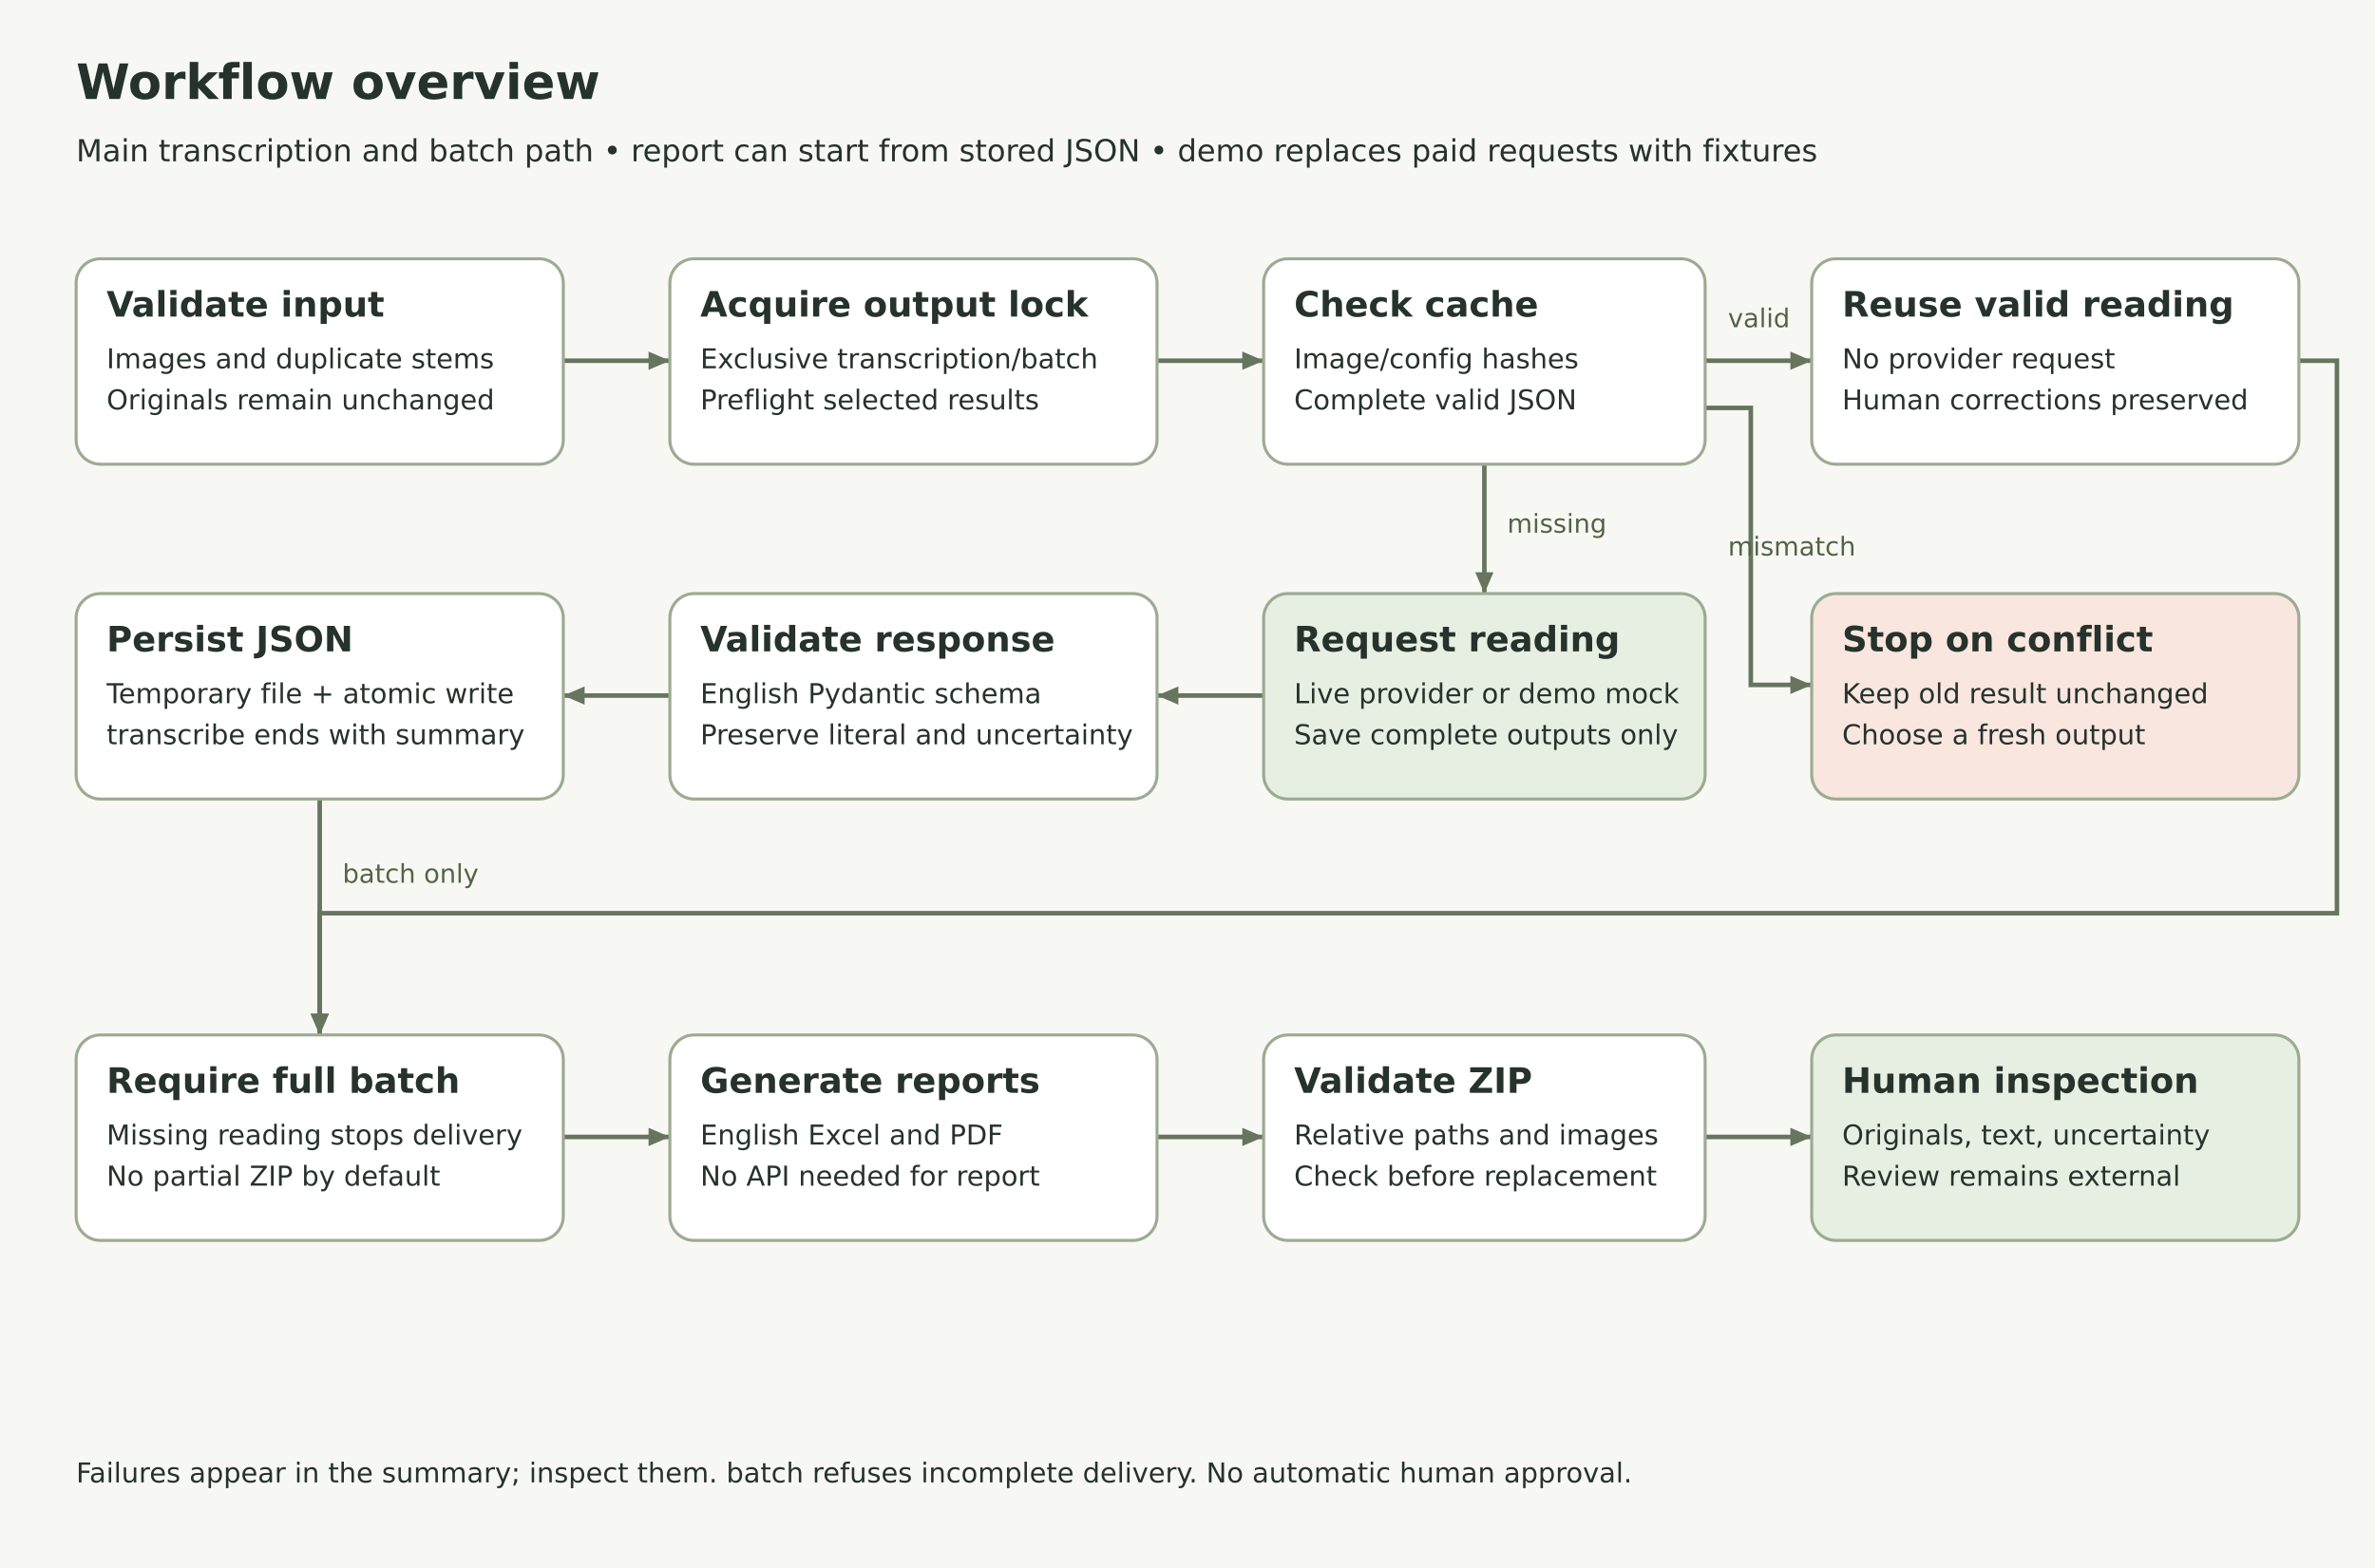
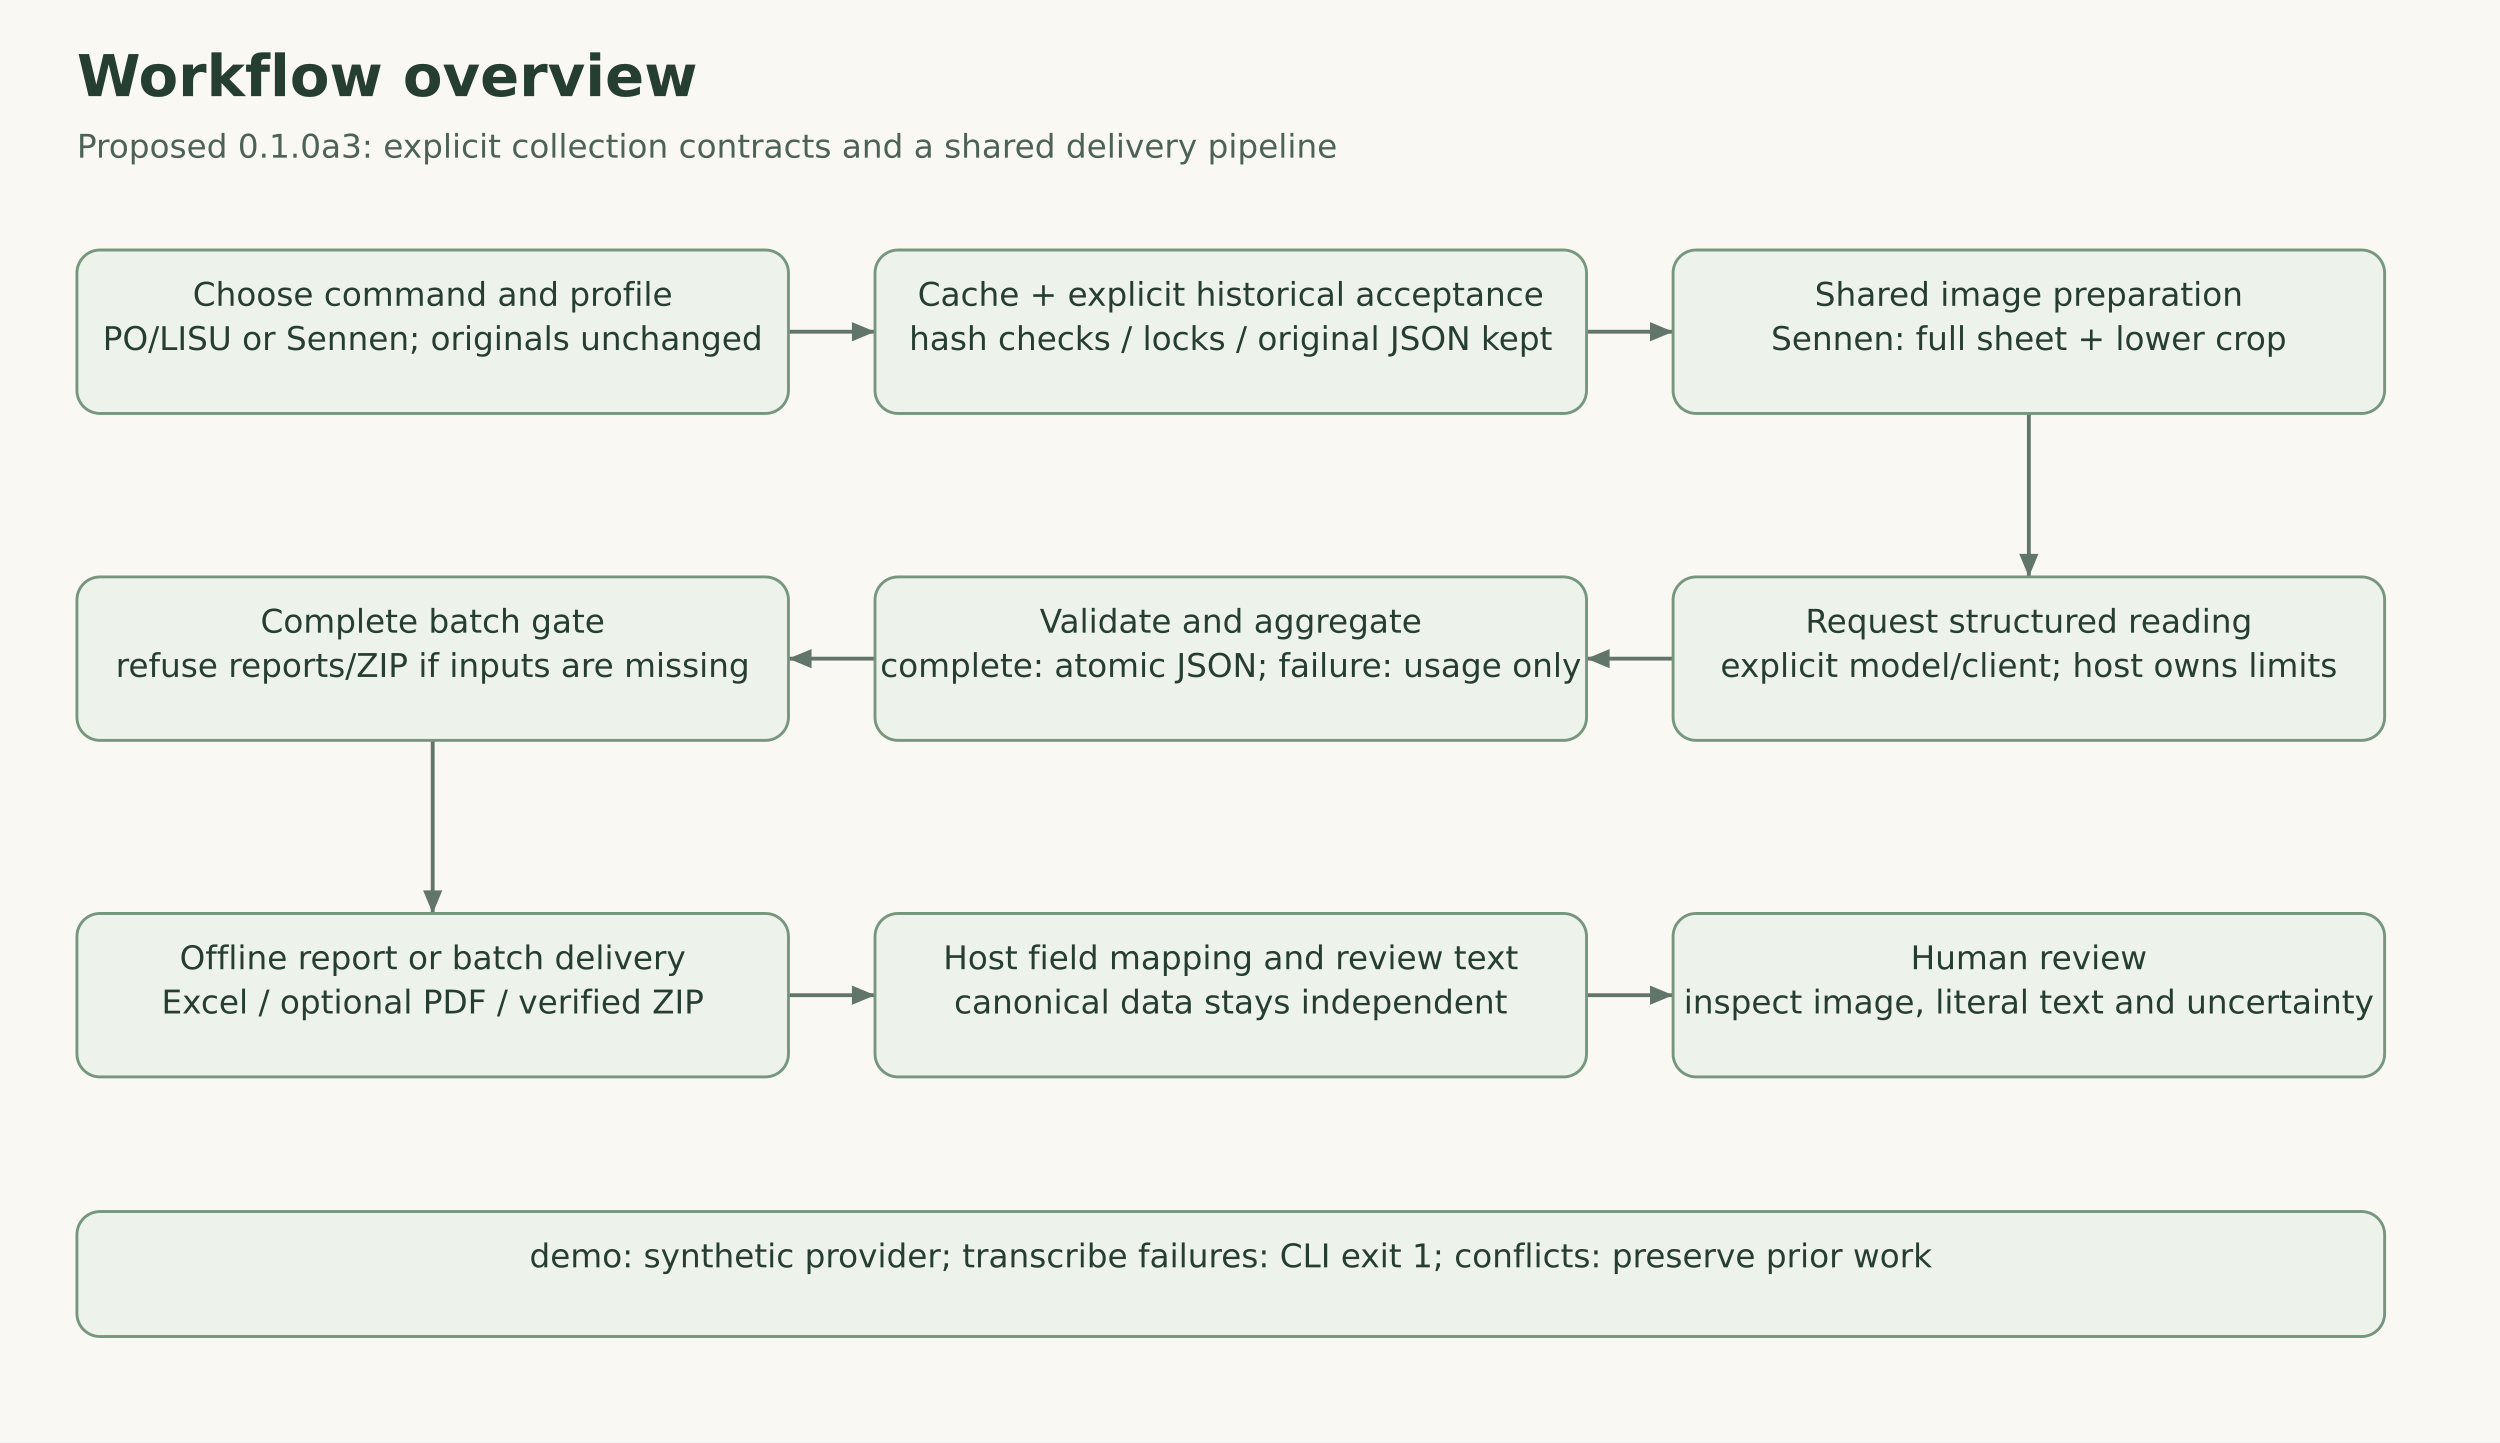
- <svg xmlns="http://www.w3.org/2000/svg" width="1560" height="1030" viewBox="0 0 1560 1030" role="img" aria-labelledby="title desc">
+ <svg xmlns="http://www.w3.org/2000/svg" width="1300" height="750" viewBox="0 0 1300 750" role="img" aria-labelledby="title desc">
  <defs>
-     <marker id="arrow" markerWidth="9" markerHeight="9" refX="8" refY="4.5" orient="auto">
-       <path d="M0,0 L9,4.5 L0,9 Z" fill="#68755e" />
+     <marker id="arrow" markerWidth="10" markerHeight="10" refX="8" refY="3" orient="auto">
+       <path d="M0,0 L0,6 L8,3 z" fill="#61756b" />
    </marker>
  </defs>
-   <rect width="1560" height="1030" fill="#f7f8f4" />
-   <text x="50" y="65" font-family="DejaVu Sans,Arial,sans-serif" font-size="32" font-weight="bold" fill="#26322c">Workflow overview</text>
-   <text x="50" y="106" font-family="DejaVu Sans,Arial,sans-serif" font-size="20" font-weight="normal" fill="#26322c">Main transcription and batch path • report can start from stored JSON • demo replaces paid requests with fixtures</text>
-   <polyline points="370,237 440,237" fill="none" stroke="#68755e" stroke-width="3" />
-   <polygon points="440,237 426.0,231.0 426.0,243.0" fill="#68755e" />
-   <polyline points="760,237 830,237" fill="none" stroke="#68755e" stroke-width="3" />
-   <polygon points="830,237 816.0,231.0 816.0,243.0" fill="#68755e" />
-   <polyline points="1120,237 1190,237" fill="none" stroke="#68755e" stroke-width="3" />
-   <polygon points="1190,237 1176.0,231.0 1176.0,243.0" fill="#68755e" />
-   <text x="1135" y="215" font-family="DejaVu Sans,Arial,sans-serif" font-size="17" font-weight="normal" fill="#536347">valid</text>
-   <polyline points="975,305 975,390" fill="none" stroke="#68755e" stroke-width="3" />
-   <polygon points="975,390 981.0,376.0 969.0,376.0" fill="#68755e" />
-   <text x="990" y="350" font-family="DejaVu Sans,Arial,sans-serif" font-size="17" font-weight="normal" fill="#536347">missing</text>
-   <polyline points="1120,268 1150,268 1150,450 1190,450" fill="none" stroke="#68755e" stroke-width="3" />
-   <polygon points="1190,450 1176.0,444.0 1176.0,456.0" fill="#68755e" />
-   <text x="1135" y="365" font-family="DejaVu Sans,Arial,sans-serif" font-size="17" font-weight="normal" fill="#536347">mismatch</text>
-   <polyline points="830,457 760,457" fill="none" stroke="#68755e" stroke-width="3" />
-   <polygon points="760,457 774.0,463.0 774.0,451.0" fill="#68755e" />
-   <polyline points="440,457 370,457" fill="none" stroke="#68755e" stroke-width="3" />
-   <polygon points="370,457 384.0,463.0 384.0,451.0" fill="#68755e" />
-   <polyline points="210,525 210,680" fill="none" stroke="#68755e" stroke-width="3" />
-   <polygon points="210,680 216.0,666.0 204.0,666.0" fill="#68755e" />
-   <text x="225" y="580" font-family="DejaVu Sans,Arial,sans-serif" font-size="17" font-weight="normal" fill="#536347">batch only</text>
-   <polyline points="1510,237 1535,237 1535,600 210,600 210,680" fill="none" stroke="#68755e" stroke-width="3" />
-   <polygon points="210,680 216.0,666.0 204.0,666.0" fill="#68755e" />
-   <polyline points="370,747 440,747" fill="none" stroke="#68755e" stroke-width="3" />
-   <polygon points="440,747 426.0,741.0 426.0,753.0" fill="#68755e" />
-   <polyline points="760,747 830,747" fill="none" stroke="#68755e" stroke-width="3" />
-   <polygon points="830,747 816.0,741.0 816.0,753.0" fill="#68755e" />
-   <polyline points="1120,747 1190,747" fill="none" stroke="#68755e" stroke-width="3" />
-   <polygon points="1190,747 1176.0,741.0 1176.0,753.0" fill="#68755e" />
-   <rect x="50" y="170" width="320" height="135" rx="16" fill="#ffffff" stroke="#9cab92" stroke-width="2" />
-   <text x="70" y="208" font-family="DejaVu Sans,Arial,sans-serif" font-size="23" font-weight="bold" fill="#26322c">Validate input</text>
-   <text x="70" y="242" font-family="DejaVu Sans,Arial,sans-serif" font-size="18" font-weight="normal" fill="#26322c">Images and duplicate stems</text>
-   <text x="70" y="269" font-family="DejaVu Sans,Arial,sans-serif" font-size="18" font-weight="normal" fill="#26322c">Originals remain unchanged</text>
-   <rect x="440" y="170" width="320" height="135" rx="16" fill="#ffffff" stroke="#9cab92" stroke-width="2" />
-   <text x="460" y="208" font-family="DejaVu Sans,Arial,sans-serif" font-size="23" font-weight="bold" fill="#26322c">Acquire output lock</text>
-   <text x="460" y="242" font-family="DejaVu Sans,Arial,sans-serif" font-size="18" font-weight="normal" fill="#26322c">Exclusive transcription/batch</text>
-   <text x="460" y="269" font-family="DejaVu Sans,Arial,sans-serif" font-size="18" font-weight="normal" fill="#26322c">Preflight selected results</text>
-   <rect x="830" y="170" width="290" height="135" rx="16" fill="#ffffff" stroke="#9cab92" stroke-width="2" />
-   <text x="850" y="208" font-family="DejaVu Sans,Arial,sans-serif" font-size="23" font-weight="bold" fill="#26322c">Check cache</text>
-   <text x="850" y="242" font-family="DejaVu Sans,Arial,sans-serif" font-size="18" font-weight="normal" fill="#26322c">Image/config hashes</text>
-   <text x="850" y="269" font-family="DejaVu Sans,Arial,sans-serif" font-size="18" font-weight="normal" fill="#26322c">Complete valid JSON</text>
-   <rect x="1190" y="170" width="320" height="135" rx="16" fill="#ffffff" stroke="#9cab92" stroke-width="2" />
-   <text x="1210" y="208" font-family="DejaVu Sans,Arial,sans-serif" font-size="23" font-weight="bold" fill="#26322c">Reuse valid reading</text>
-   <text x="1210" y="242" font-family="DejaVu Sans,Arial,sans-serif" font-size="18" font-weight="normal" fill="#26322c">No provider request</text>
-   <text x="1210" y="269" font-family="DejaVu Sans,Arial,sans-serif" font-size="18" font-weight="normal" fill="#26322c">Human corrections preserved</text>
-   <rect x="1190" y="390" width="320" height="135" rx="16" fill="#f8e6df" stroke="#9cab92" stroke-width="2" />
-   <text x="1210" y="428" font-family="DejaVu Sans,Arial,sans-serif" font-size="23" font-weight="bold" fill="#26322c">Stop on conflict</text>
-   <text x="1210" y="462" font-family="DejaVu Sans,Arial,sans-serif" font-size="18" font-weight="normal" fill="#26322c">Keep old result unchanged</text>
-   <text x="1210" y="489" font-family="DejaVu Sans,Arial,sans-serif" font-size="18" font-weight="normal" fill="#26322c">Choose a fresh output</text>
-   <rect x="830" y="390" width="290" height="135" rx="16" fill="#e7efe2" stroke="#9cab92" stroke-width="2" />
-   <text x="850" y="428" font-family="DejaVu Sans,Arial,sans-serif" font-size="23" font-weight="bold" fill="#26322c">Request reading</text>
-   <text x="850" y="462" font-family="DejaVu Sans,Arial,sans-serif" font-size="18" font-weight="normal" fill="#26322c">Live provider or demo mock</text>
-   <text x="850" y="489" font-family="DejaVu Sans,Arial,sans-serif" font-size="18" font-weight="normal" fill="#26322c">Save complete outputs only</text>
-   <rect x="440" y="390" width="320" height="135" rx="16" fill="#ffffff" stroke="#9cab92" stroke-width="2" />
-   <text x="460" y="428" font-family="DejaVu Sans,Arial,sans-serif" font-size="23" font-weight="bold" fill="#26322c">Validate response</text>
-   <text x="460" y="462" font-family="DejaVu Sans,Arial,sans-serif" font-size="18" font-weight="normal" fill="#26322c">English Pydantic schema</text>
-   <text x="460" y="489" font-family="DejaVu Sans,Arial,sans-serif" font-size="18" font-weight="normal" fill="#26322c">Preserve literal and uncertainty</text>
-   <rect x="50" y="390" width="320" height="135" rx="16" fill="#ffffff" stroke="#9cab92" stroke-width="2" />
-   <text x="70" y="428" font-family="DejaVu Sans,Arial,sans-serif" font-size="23" font-weight="bold" fill="#26322c">Persist JSON</text>
-   <text x="70" y="462" font-family="DejaVu Sans,Arial,sans-serif" font-size="18" font-weight="normal" fill="#26322c">Temporary file + atomic write</text>
-   <text x="70" y="489" font-family="DejaVu Sans,Arial,sans-serif" font-size="18" font-weight="normal" fill="#26322c">transcribe ends with summary</text>
-   <rect x="50" y="680" width="320" height="135" rx="16" fill="#ffffff" stroke="#9cab92" stroke-width="2" />
-   <text x="70" y="718" font-family="DejaVu Sans,Arial,sans-serif" font-size="23" font-weight="bold" fill="#26322c">Require full batch</text>
-   <text x="70" y="752" font-family="DejaVu Sans,Arial,sans-serif" font-size="18" font-weight="normal" fill="#26322c">Missing reading stops delivery</text>
-   <text x="70" y="779" font-family="DejaVu Sans,Arial,sans-serif" font-size="18" font-weight="normal" fill="#26322c">No partial ZIP by default</text>
-   <rect x="440" y="680" width="320" height="135" rx="16" fill="#ffffff" stroke="#9cab92" stroke-width="2" />
-   <text x="460" y="718" font-family="DejaVu Sans,Arial,sans-serif" font-size="23" font-weight="bold" fill="#26322c">Generate reports</text>
-   <text x="460" y="752" font-family="DejaVu Sans,Arial,sans-serif" font-size="18" font-weight="normal" fill="#26322c">English Excel and PDF</text>
-   <text x="460" y="779" font-family="DejaVu Sans,Arial,sans-serif" font-size="18" font-weight="normal" fill="#26322c">No API needed for report</text>
-   <rect x="830" y="680" width="290" height="135" rx="16" fill="#ffffff" stroke="#9cab92" stroke-width="2" />
-   <text x="850" y="718" font-family="DejaVu Sans,Arial,sans-serif" font-size="23" font-weight="bold" fill="#26322c">Validate ZIP</text>
-   <text x="850" y="752" font-family="DejaVu Sans,Arial,sans-serif" font-size="18" font-weight="normal" fill="#26322c">Relative paths and images</text>
-   <text x="850" y="779" font-family="DejaVu Sans,Arial,sans-serif" font-size="18" font-weight="normal" fill="#26322c">Check before replacement</text>
-   <rect x="1190" y="680" width="320" height="135" rx="16" fill="#e7efe2" stroke="#9cab92" stroke-width="2" />
-   <text x="1210" y="718" font-family="DejaVu Sans,Arial,sans-serif" font-size="23" font-weight="bold" fill="#26322c">Human inspection</text>
-   <text x="1210" y="752" font-family="DejaVu Sans,Arial,sans-serif" font-size="18" font-weight="normal" fill="#26322c">Originals, text, uncertainty</text>
-   <text x="1210" y="779" font-family="DejaVu Sans,Arial,sans-serif" font-size="18" font-weight="normal" fill="#26322c">Review remains external</text>
-   <text x="50" y="974" font-family="DejaVu Sans,Arial,sans-serif" font-size="18" font-weight="normal" fill="#26322c">Failures appear in the summary; inspect them. batch refuses incomplete delivery. No automatic human approval.</text>
+   <rect width="1300" height="750" fill="#faf8f2" />
+   <text x="40" y="50" font-size="30" font-weight="bold" fill="#263d31" font-family="DejaVu Sans,Arial,sans-serif">Workflow overview</text>
+   <text x="40" y="82" font-size="17" fill="#4d6257" font-family="DejaVu Sans,Arial,sans-serif">Proposed 0.1.0a3: explicit collection contracts and a shared delivery pipeline</text>
+   <path d="M 410 172.5 L 455 172.5" fill="none" stroke="#61756b" stroke-width="2" />
+   <polygon points="455,172.5 443.0,177.5 443.0,167.5" fill="#61756b" />
+   <path d="M 825 172.5 L 870 172.5" fill="none" stroke="#61756b" stroke-width="2" />
+   <polygon points="870,172.5 858.0,177.5 858.0,167.5" fill="#61756b" />
+   <path d="M 1055.0 215 L 1055.0 300" fill="none" stroke="#61756b" stroke-width="2" />
+   <polygon points="1055.0,300 1050.0,288.0 1060.0,288.0" fill="#61756b" />
+   <path d="M 870 342.5 L 825 342.5" fill="none" stroke="#61756b" stroke-width="2" />
+   <polygon points="825,342.5 837.0,337.5 837.0,347.5" fill="#61756b" />
+   <path d="M 455 342.5 L 410 342.5" fill="none" stroke="#61756b" stroke-width="2" />
+   <polygon points="410,342.5 422.0,337.5 422.0,347.5" fill="#61756b" />
+   <path d="M 225.0 385 L 225.0 475" fill="none" stroke="#61756b" stroke-width="2" />
+   <polygon points="225.0,475 220.0,463.0 230.0,463.0" fill="#61756b" />
+   <path d="M 410 517.5 L 455 517.5" fill="none" stroke="#61756b" stroke-width="2" />
+   <polygon points="455,517.5 443.0,522.5 443.0,512.5" fill="#61756b" />
+   <path d="M 825 517.5 L 870 517.5" fill="none" stroke="#61756b" stroke-width="2" />
+   <polygon points="870,517.5 858.0,522.5 858.0,512.5" fill="#61756b" />
+   <rect x="40" y="130" width="370" height="85" rx="12" fill="#edf3ea" stroke="#76967d" stroke-width="1.5" />
+   <text x="225.0" y="159" text-anchor="middle" font-size="17" font-family="DejaVu Sans,Arial,sans-serif" fill="#263d31">Choose command and profile</text>
+   <text x="225.0" y="182" text-anchor="middle" font-size="17" font-family="DejaVu Sans,Arial,sans-serif" fill="#263d31">PO/LISU or Sennen; originals unchanged</text>
+   <rect x="455" y="130" width="370" height="85" rx="12" fill="#edf3ea" stroke="#76967d" stroke-width="1.5" />
+   <text x="640.0" y="159" text-anchor="middle" font-size="17" font-family="DejaVu Sans,Arial,sans-serif" fill="#263d31">Cache + explicit historical acceptance</text>
+   <text x="640.0" y="182" text-anchor="middle" font-size="17" font-family="DejaVu Sans,Arial,sans-serif" fill="#263d31">hash checks / locks / original JSON kept</text>
+   <rect x="870" y="130" width="370" height="85" rx="12" fill="#edf3ea" stroke="#76967d" stroke-width="1.5" />
+   <text x="1055.0" y="159" text-anchor="middle" font-size="17" font-family="DejaVu Sans,Arial,sans-serif" fill="#263d31">Shared image preparation</text>
+   <text x="1055.0" y="182" text-anchor="middle" font-size="17" font-family="DejaVu Sans,Arial,sans-serif" fill="#263d31">Sennen: full sheet + lower crop</text>
+   <rect x="870" y="300" width="370" height="85" rx="12" fill="#edf3ea" stroke="#76967d" stroke-width="1.5" />
+   <text x="1055.0" y="329" text-anchor="middle" font-size="17" font-family="DejaVu Sans,Arial,sans-serif" fill="#263d31">Request structured reading</text>
+   <text x="1055.0" y="352" text-anchor="middle" font-size="17" font-family="DejaVu Sans,Arial,sans-serif" fill="#263d31">explicit model/client; host owns limits</text>
+   <rect x="455" y="300" width="370" height="85" rx="12" fill="#edf3ea" stroke="#76967d" stroke-width="1.5" />
+   <text x="640.0" y="329" text-anchor="middle" font-size="17" font-family="DejaVu Sans,Arial,sans-serif" fill="#263d31">Validate and aggregate</text>
+   <text x="640.0" y="352" text-anchor="middle" font-size="17" font-family="DejaVu Sans,Arial,sans-serif" fill="#263d31">complete: atomic JSON; failure: usage only</text>
+   <rect x="40" y="300" width="370" height="85" rx="12" fill="#edf3ea" stroke="#76967d" stroke-width="1.5" />
+   <text x="225.0" y="329" text-anchor="middle" font-size="17" font-family="DejaVu Sans,Arial,sans-serif" fill="#263d31">Complete batch gate</text>
+   <text x="225.0" y="352" text-anchor="middle" font-size="17" font-family="DejaVu Sans,Arial,sans-serif" fill="#263d31">refuse reports/ZIP if inputs are missing</text>
+   <rect x="40" y="475" width="370" height="85" rx="12" fill="#edf3ea" stroke="#76967d" stroke-width="1.5" />
+   <text x="225.0" y="504" text-anchor="middle" font-size="17" font-family="DejaVu Sans,Arial,sans-serif" fill="#263d31">Offline report or batch delivery</text>
+   <text x="225.0" y="527" text-anchor="middle" font-size="17" font-family="DejaVu Sans,Arial,sans-serif" fill="#263d31">Excel / optional PDF / verified ZIP</text>
+   <rect x="455" y="475" width="370" height="85" rx="12" fill="#edf3ea" stroke="#76967d" stroke-width="1.5" />
+   <text x="640.0" y="504" text-anchor="middle" font-size="17" font-family="DejaVu Sans,Arial,sans-serif" fill="#263d31">Host field mapping and review text</text>
+   <text x="640.0" y="527" text-anchor="middle" font-size="17" font-family="DejaVu Sans,Arial,sans-serif" fill="#263d31">canonical data stays independent</text>
+   <rect x="870" y="475" width="370" height="85" rx="12" fill="#edf3ea" stroke="#76967d" stroke-width="1.5" />
+   <text x="1055.0" y="504" text-anchor="middle" font-size="17" font-family="DejaVu Sans,Arial,sans-serif" fill="#263d31">Human review</text>
+   <text x="1055.0" y="527" text-anchor="middle" font-size="17" font-family="DejaVu Sans,Arial,sans-serif" fill="#263d31">inspect image, literal text and uncertainty</text>
+   <rect x="40" y="630" width="1200" height="65" rx="12" fill="#edf3ea" stroke="#76967d" stroke-width="1.5" />
+   <text x="640.0" y="659" text-anchor="middle" font-size="17" font-family="DejaVu Sans,Arial,sans-serif" fill="#263d31">demo: synthetic provider; transcribe failures: CLI exit 1; conflicts: preserve prior work</text>
</svg>
